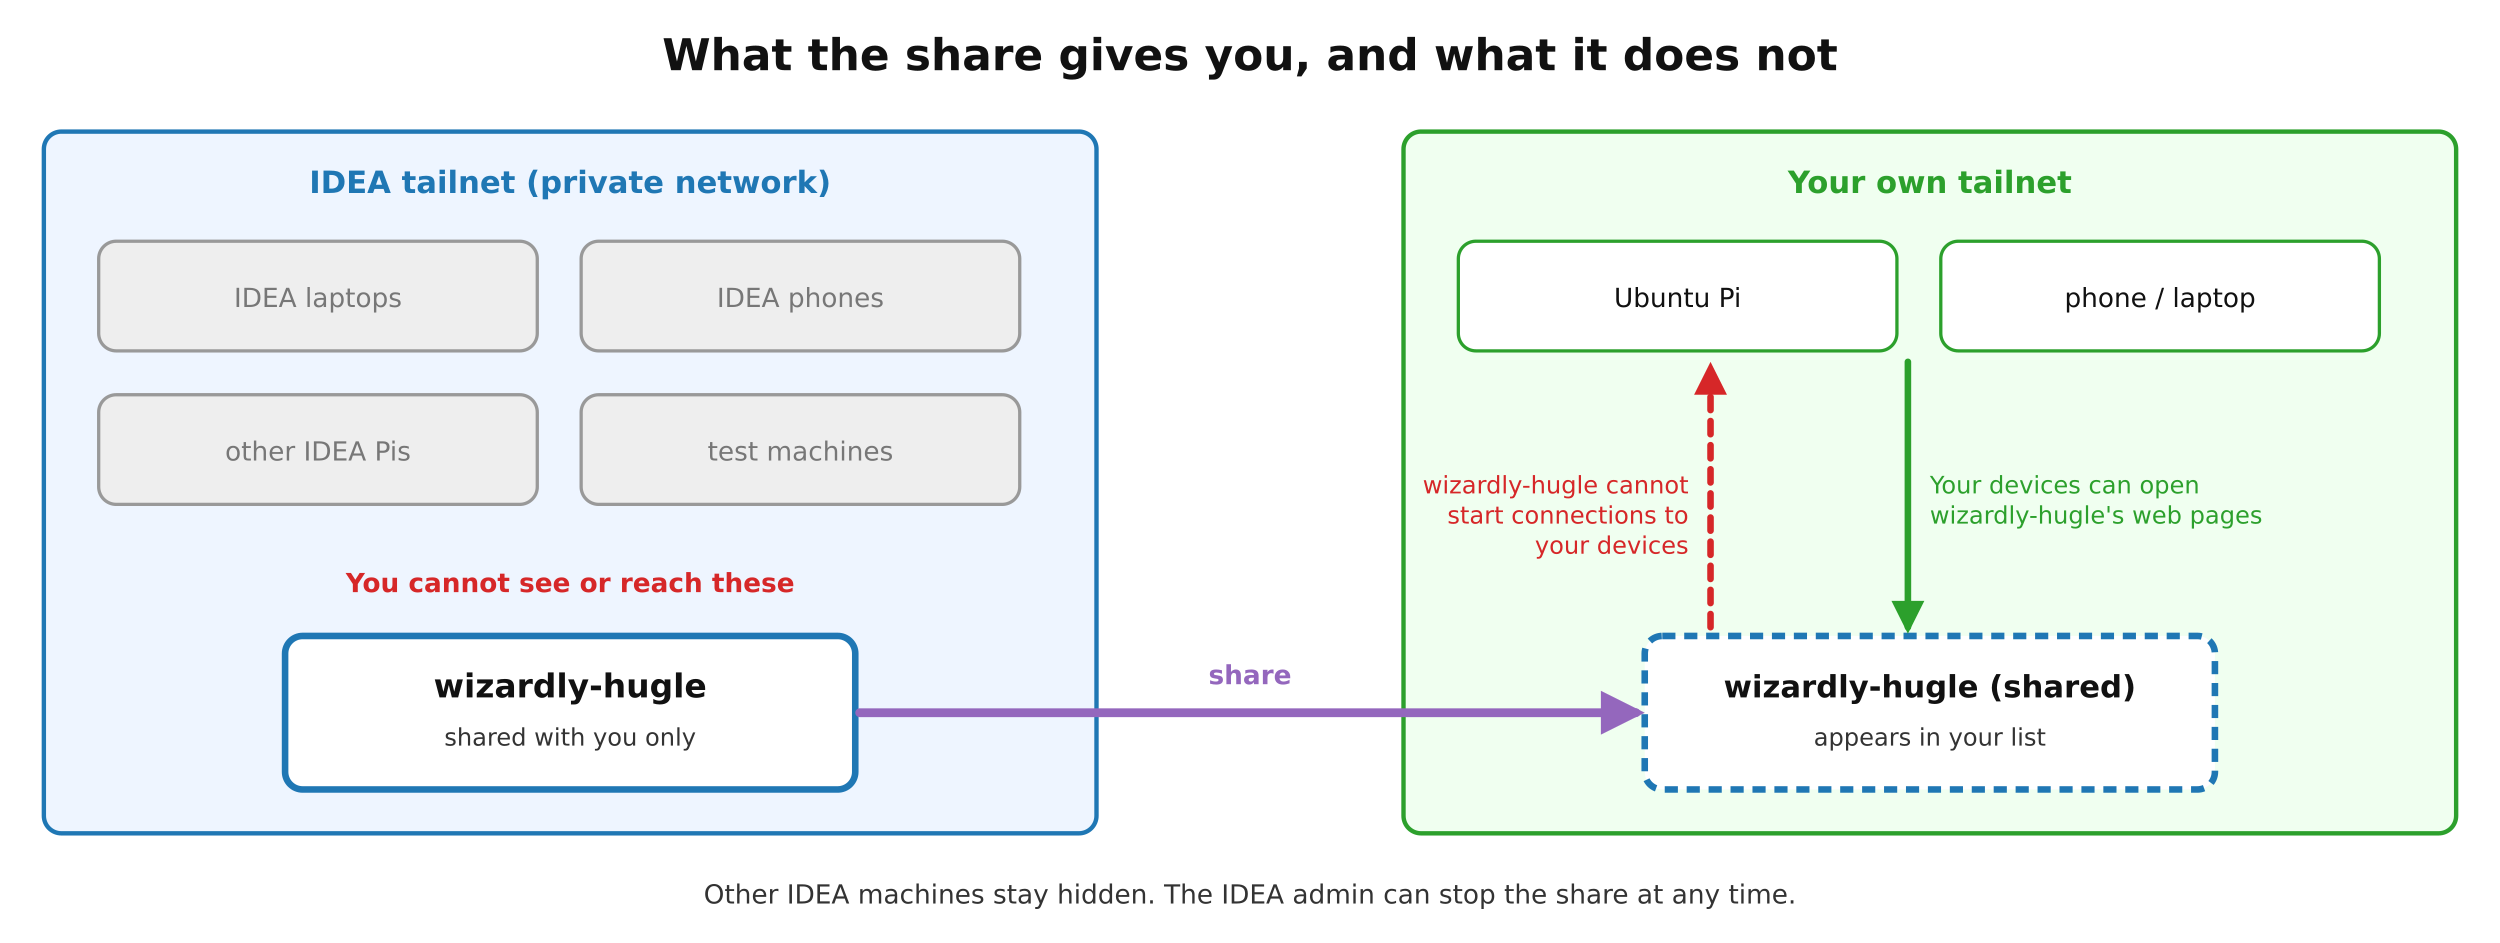
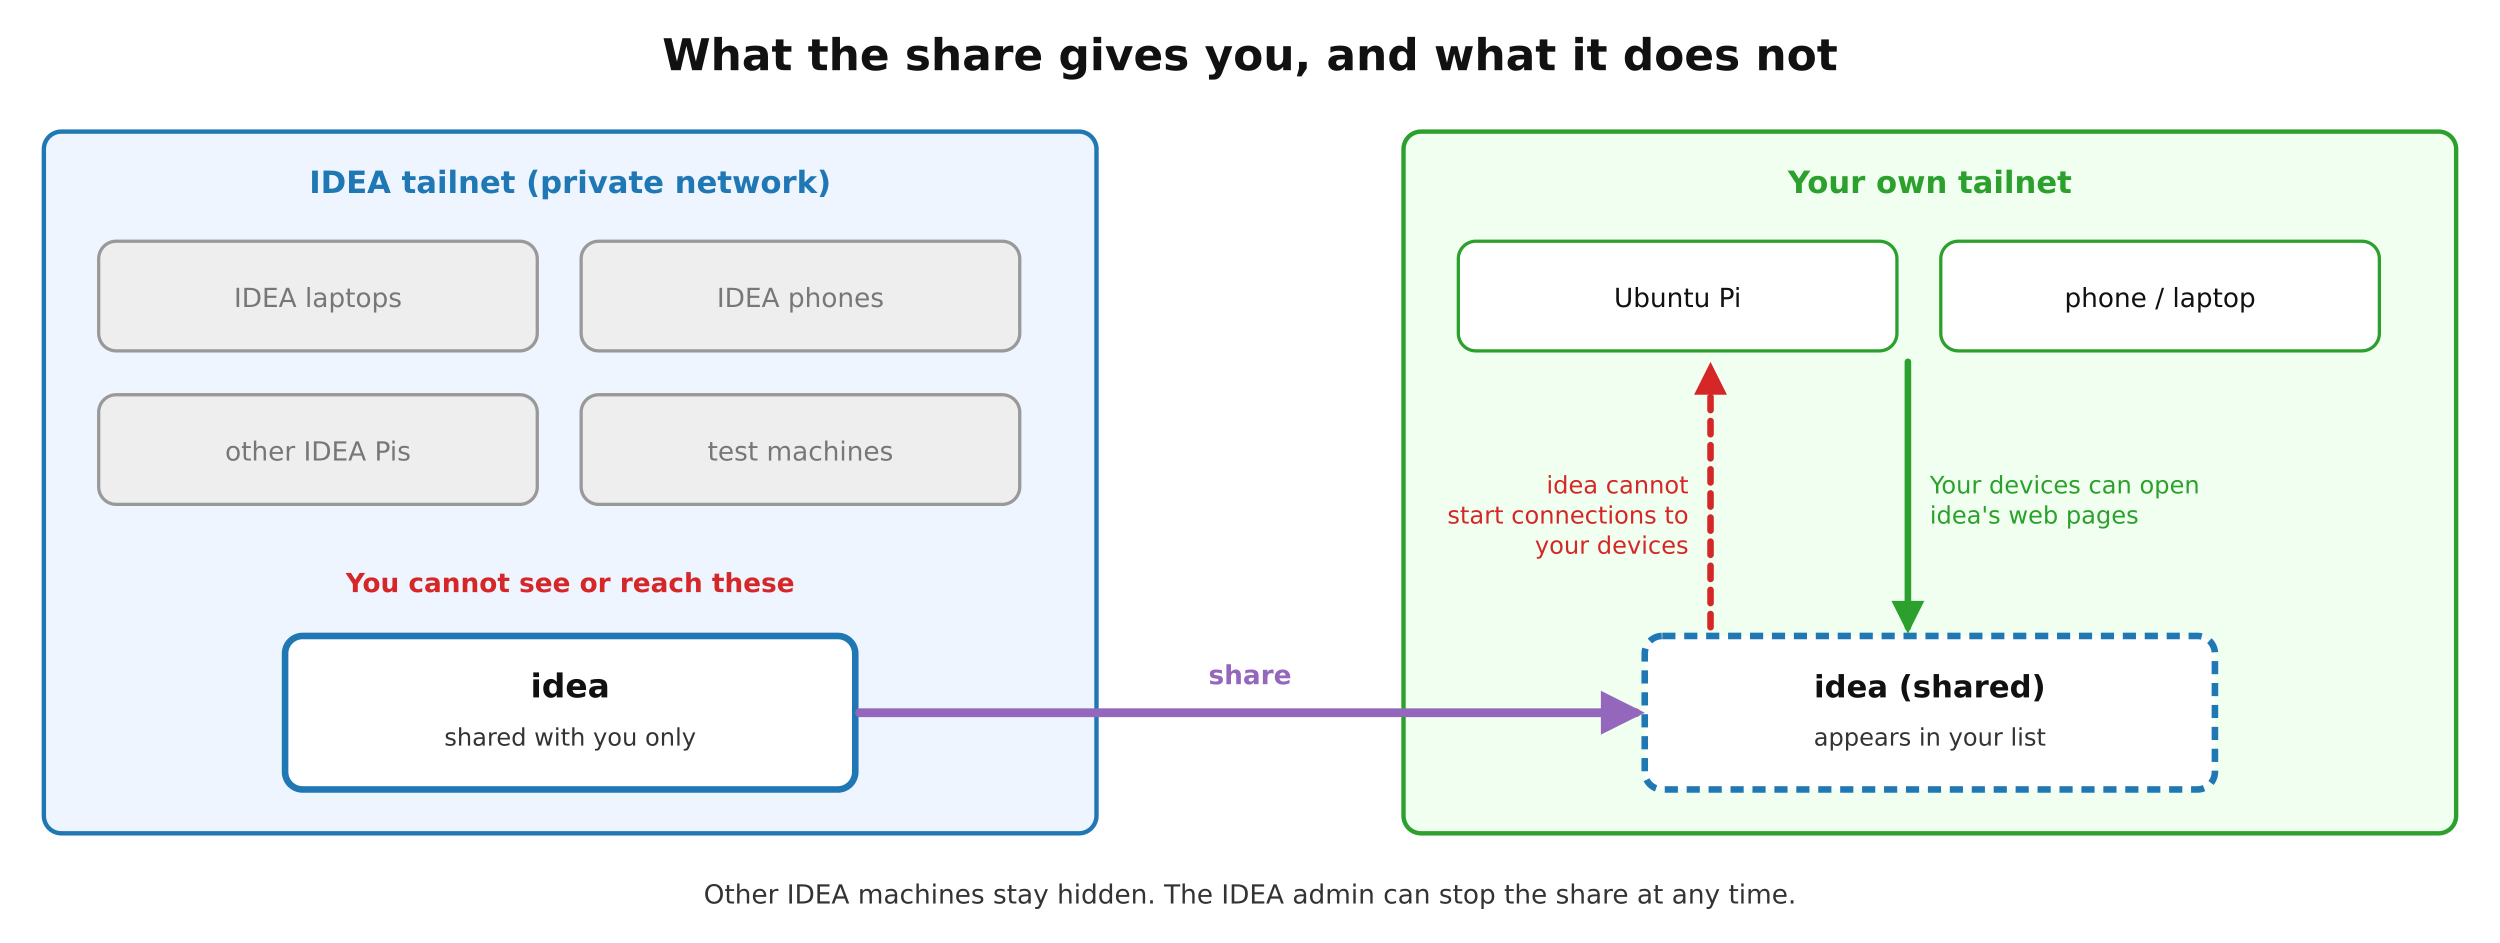
<svg xmlns="http://www.w3.org/2000/svg" width="1140" height="430" viewBox="0 0 1140 430">
  <defs>
-     <marker id="ah-9467bd" viewBox="0 0 10 10" refX="8" refY="5" markerWidth="5" markerHeight="5" orient="auto-start-reverse">
-       <path d="M0,0 L10,5 L0,10 z" fill="#9467bd" />
-     </marker>
-     <marker id="as-9467bd" viewBox="0 0 10 10" refX="2" refY="5" markerWidth="5" markerHeight="5" orient="auto-start-reverse">
-       <path d="M0,0 L10,5 L0,10 z" fill="#9467bd" />
-     </marker>
    <marker id="ah-d62728" viewBox="0 0 10 10" refX="8" refY="5" markerWidth="5" markerHeight="5" orient="auto-start-reverse">
      <path d="M0,0 L10,5 L0,10 z" fill="#d62728" />
    </marker>
    <marker id="as-d62728" viewBox="0 0 10 10" refX="2" refY="5" markerWidth="5" markerHeight="5" orient="auto-start-reverse">
      <path d="M0,0 L10,5 L0,10 z" fill="#d62728" />
    </marker>
    <marker id="ah-2ca02c" viewBox="0 0 10 10" refX="8" refY="5" markerWidth="5" markerHeight="5" orient="auto-start-reverse">
      <path d="M0,0 L10,5 L0,10 z" fill="#2ca02c" />
    </marker>
    <marker id="as-2ca02c" viewBox="0 0 10 10" refX="2" refY="5" markerWidth="5" markerHeight="5" orient="auto-start-reverse">
      <path d="M0,0 L10,5 L0,10 z" fill="#2ca02c" />
+     </marker>
+     <marker id="ah-9467bd" viewBox="0 0 10 10" refX="8" refY="5" markerWidth="5" markerHeight="5" orient="auto-start-reverse">
+       <path d="M0,0 L10,5 L0,10 z" fill="#9467bd" />
+     </marker>
+     <marker id="as-9467bd" viewBox="0 0 10 10" refX="2" refY="5" markerWidth="5" markerHeight="5" orient="auto-start-reverse">
+       <path d="M0,0 L10,5 L0,10 z" fill="#9467bd" />
    </marker>
  </defs>
  <rect width="100%" height="100%" fill="#ffffff" />
  <text x="570" y="32.0" font-family="DejaVu Sans, Arial, sans-serif" font-size="20" font-weight="bold" text-anchor="middle" fill="#111">What the share gives you, and what it does not</text>
  <rect x="20" y="60" width="480" height="320" rx="8" fill="#eef5ff" stroke="#1f77b4" stroke-width="2" />
  <text x="260" y="88.0" font-family="DejaVu Sans, Arial, sans-serif" font-size="14" font-weight="bold" text-anchor="middle" fill="#1f77b4">IDEA tailnet (private network)</text>
  <rect x="45" y="110" width="200" height="50" rx="8" fill="#eeeeee" stroke="#999" stroke-width="1.5" />
  <text x="145" y="140.0" font-family="DejaVu Sans, Arial, sans-serif" font-size="12" font-weight="normal" text-anchor="middle" fill="#777">IDEA laptops</text>
  <rect x="265" y="110" width="200" height="50" rx="8" fill="#eeeeee" stroke="#999" stroke-width="1.5" />
  <text x="365" y="140.0" font-family="DejaVu Sans, Arial, sans-serif" font-size="12" font-weight="normal" text-anchor="middle" fill="#777">IDEA phones</text>
  <rect x="45" y="180" width="200" height="50" rx="8" fill="#eeeeee" stroke="#999" stroke-width="1.5" />
  <text x="145" y="210.0" font-family="DejaVu Sans, Arial, sans-serif" font-size="12" font-weight="normal" text-anchor="middle" fill="#777">other IDEA Pis</text>
  <rect x="265" y="180" width="200" height="50" rx="8" fill="#eeeeee" stroke="#999" stroke-width="1.5" />
  <text x="365" y="210.0" font-family="DejaVu Sans, Arial, sans-serif" font-size="12" font-weight="normal" text-anchor="middle" fill="#777">test machines</text>
  <text x="260" y="270.0" font-family="DejaVu Sans, Arial, sans-serif" font-size="12" font-weight="bold" text-anchor="middle" fill="#d62728">You cannot see or reach these</text>
  <rect x="130" y="290" width="260" height="70" rx="8" fill="#ffffff" stroke="#1f77b4" stroke-width="3" />
-   <text x="260" y="318.0" font-family="DejaVu Sans, Arial, sans-serif" font-size="15" font-weight="bold" text-anchor="middle" fill="#111">wizardly-hugle</text>
+   <text x="260" y="318.0" font-family="DejaVu Sans, Arial, sans-serif" font-size="15" font-weight="bold" text-anchor="middle" fill="#111">idea</text>
  <text x="260" y="340.0" font-family="DejaVu Sans, Arial, sans-serif" font-size="11" font-weight="normal" text-anchor="middle" fill="#333">shared with you only</text>
  <rect x="640" y="60" width="480" height="320" rx="8" fill="#f0fff0" stroke="#2ca02c" stroke-width="2" />
  <text x="880" y="88.0" font-family="DejaVu Sans, Arial, sans-serif" font-size="14" font-weight="bold" text-anchor="middle" fill="#2ca02c">Your own tailnet</text>
  <rect x="665" y="110" width="200" height="50" rx="8" fill="#ffffff" stroke="#2ca02c" stroke-width="1.5" />
  <text x="765" y="140.0" font-family="DejaVu Sans, Arial, sans-serif" font-size="12" font-weight="normal" text-anchor="middle" fill="#111">Ubuntu Pi</text>
  <rect x="885" y="110" width="200" height="50" rx="8" fill="#ffffff" stroke="#2ca02c" stroke-width="1.5" />
  <text x="985" y="140.0" font-family="DejaVu Sans, Arial, sans-serif" font-size="12" font-weight="normal" text-anchor="middle" fill="#111">phone / laptop</text>
  <rect x="750" y="290" width="260" height="70" rx="8" fill="#ffffff" stroke="#1f77b4" stroke-width="3" stroke-dasharray="6,4" />
-   <text x="880" y="318.0" font-family="DejaVu Sans, Arial, sans-serif" font-size="14" font-weight="bold" text-anchor="middle" fill="#111">wizardly-hugle (shared)</text>
+   <text x="880" y="318.0" font-family="DejaVu Sans, Arial, sans-serif" font-size="14" font-weight="bold" text-anchor="middle" fill="#111">idea (shared)</text>
  <text x="880" y="340.0" font-family="DejaVu Sans, Arial, sans-serif" font-size="11" font-weight="normal" text-anchor="middle" fill="#333">appears in your list</text>
  <polyline points="392,325 746,325" fill="none" stroke="#9467bd" stroke-width="4" stroke-linejoin="round" stroke-linecap="round" marker-end="url(#ah-9467bd)" />
  <text x="570" y="312.0" font-family="DejaVu Sans, Arial, sans-serif" font-size="12" font-weight="bold" text-anchor="middle" fill="#9467bd">share</text>
  <polyline points="870,165 870,286" fill="none" stroke="#2ca02c" stroke-width="3" stroke-linejoin="round" stroke-linecap="round" marker-end="url(#ah-2ca02c)" />
  <text x="880" y="225.0" font-family="DejaVu Sans, Arial, sans-serif" font-size="11" font-weight="normal" text-anchor="start" fill="#2ca02c">Your devices can open</text>
-   <text x="880" y="238.75" font-family="DejaVu Sans, Arial, sans-serif" font-size="11" font-weight="normal" text-anchor="start" fill="#2ca02c">wizardly-hugle's web pages</text>
+   <text x="880" y="238.75" font-family="DejaVu Sans, Arial, sans-serif" font-size="11" font-weight="normal" text-anchor="start" fill="#2ca02c">idea's web pages</text>
  <polyline points="780,286 780,168" fill="none" stroke="#d62728" stroke-width="3" stroke-linejoin="round" stroke-linecap="round" stroke-dasharray="6,5" marker-end="url(#ah-d62728)" />
-   <text x="770" y="225.0" font-family="DejaVu Sans, Arial, sans-serif" font-size="11" font-weight="normal" text-anchor="end" fill="#d62728">wizardly-hugle cannot</text>
+   <text x="770" y="225.0" font-family="DejaVu Sans, Arial, sans-serif" font-size="11" font-weight="normal" text-anchor="end" fill="#d62728">idea cannot</text>
  <text x="770" y="238.75" font-family="DejaVu Sans, Arial, sans-serif" font-size="11" font-weight="normal" text-anchor="end" fill="#d62728">start connections to</text>
  <text x="770" y="252.5" font-family="DejaVu Sans, Arial, sans-serif" font-size="11" font-weight="normal" text-anchor="end" fill="#d62728">your devices</text>
  <text x="570" y="412.0" font-family="DejaVu Sans, Arial, sans-serif" font-size="12" font-weight="normal" text-anchor="middle" fill="#333">Other IDEA machines stay hidden. The IDEA admin can stop the share at any time.</text>
</svg>
